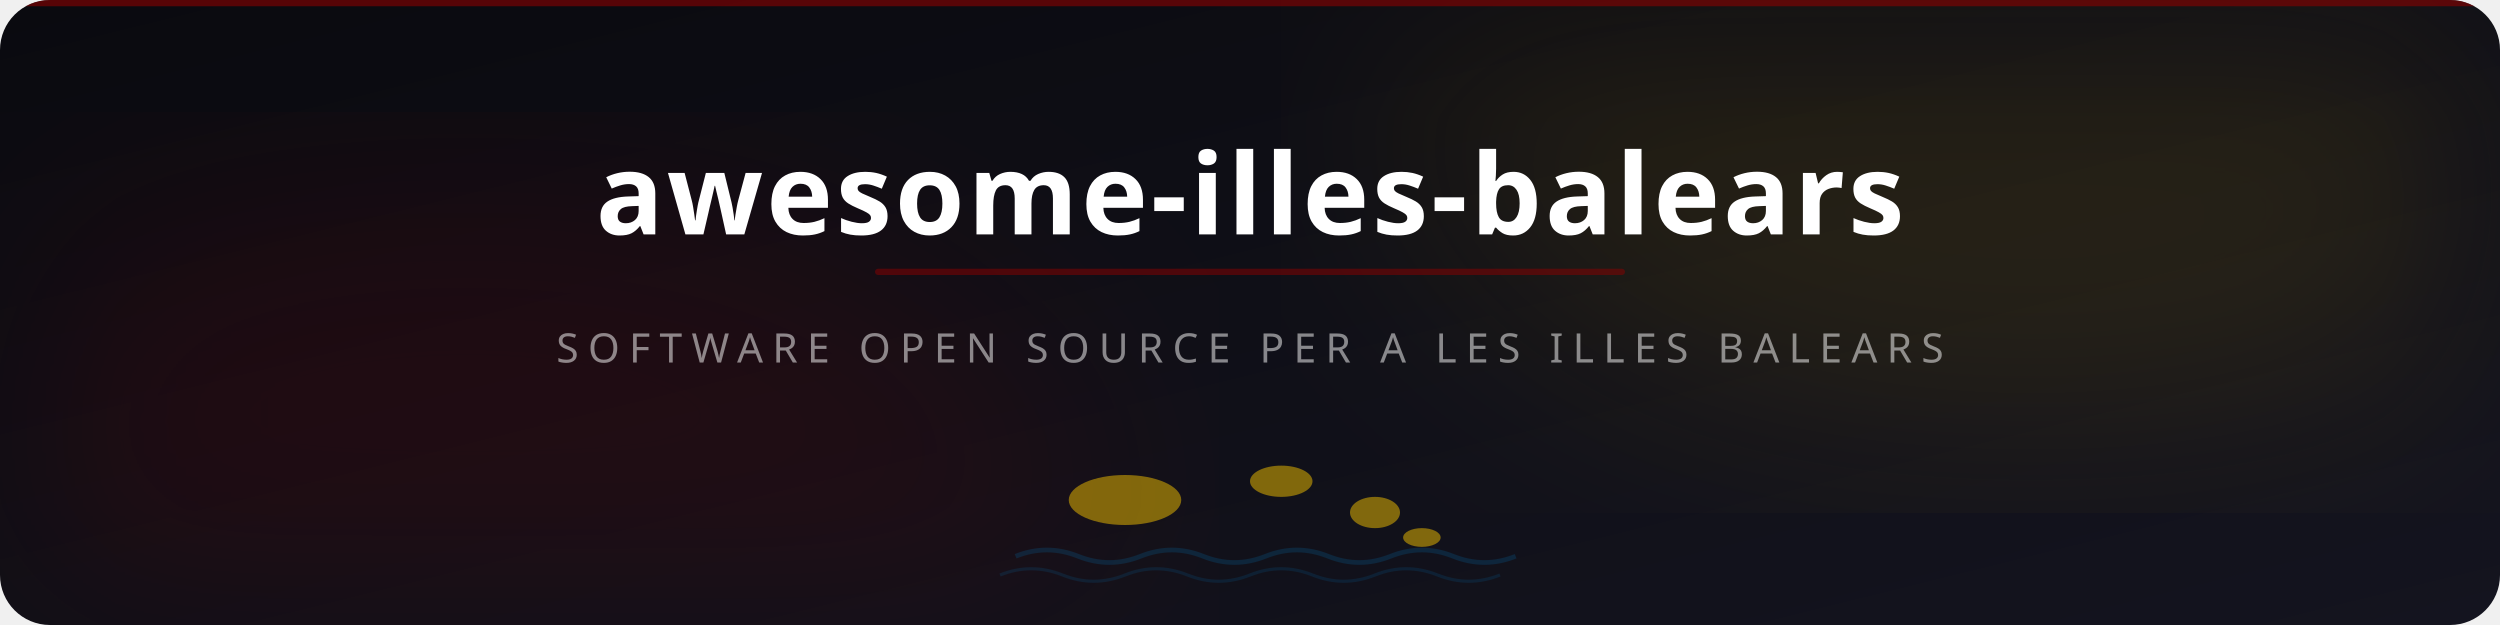
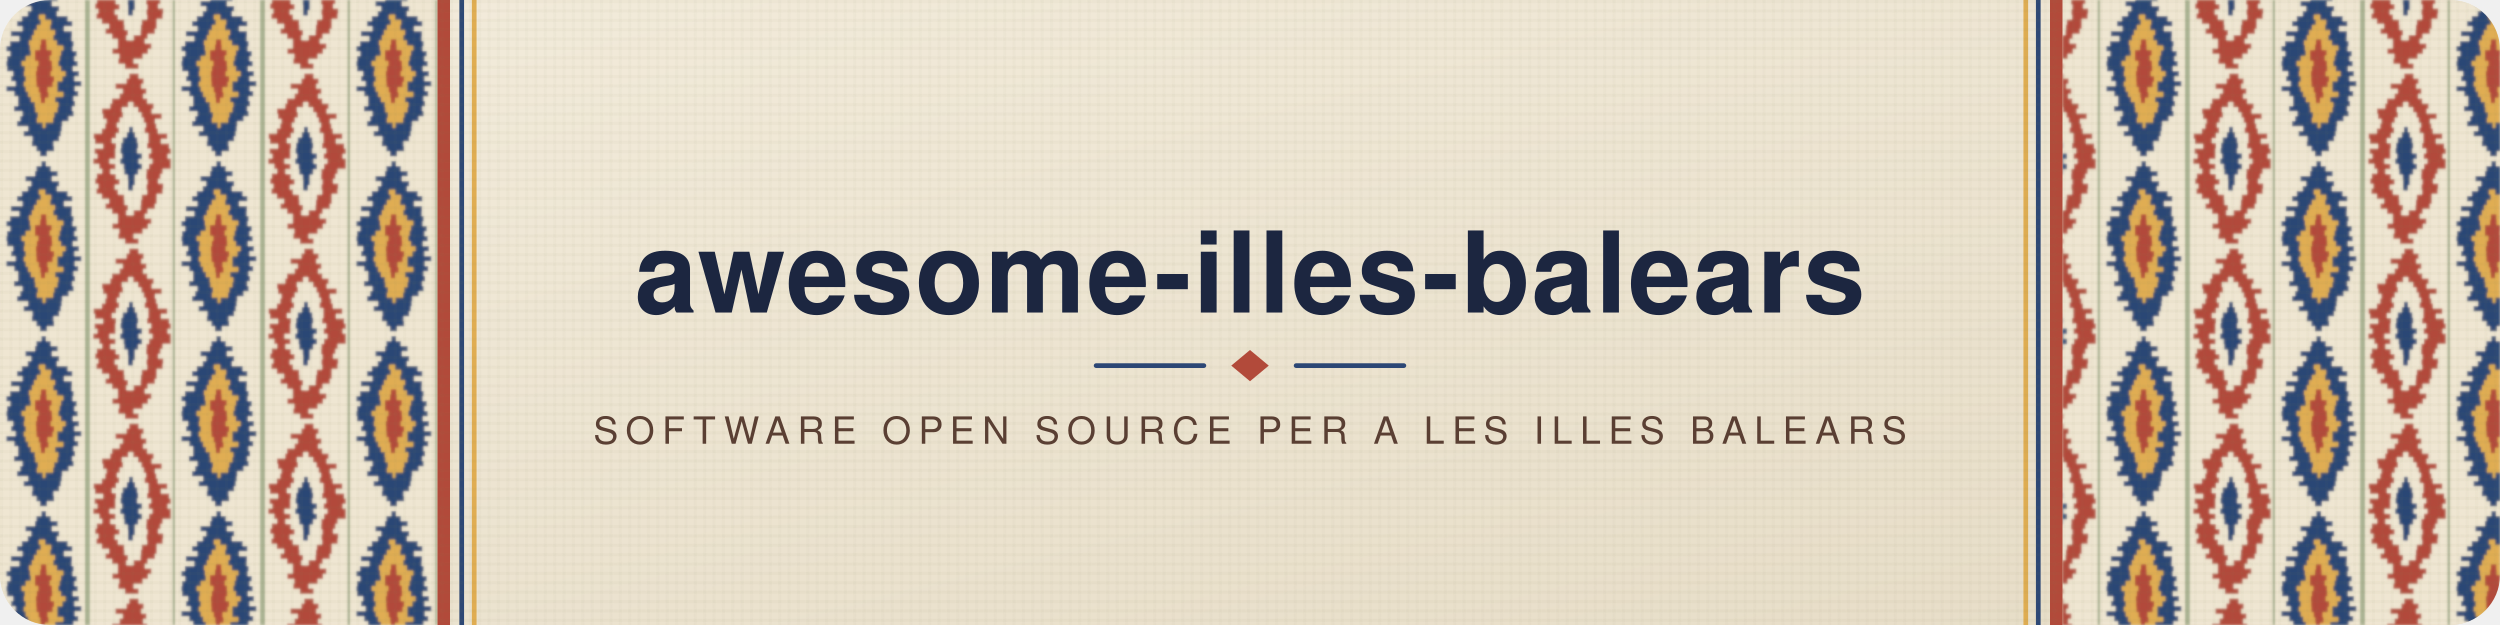
<svg xmlns="http://www.w3.org/2000/svg" viewBox="0 0 800 200" width="800" height="200">
  <defs>
-     <clipPath id="r">
+     <clipPath id="clipR">
      <rect width="800" height="200" rx="16" />
    </clipPath>
-     <linearGradient id="bg" x1="0%" y1="0%" x2="100%" y2="100%">
-       <stop offset="0%" stop-color="#0a0a0f" />
-       <stop offset="100%" stop-color="#14141f" />
+     <linearGradient id="linen" x1="0%" y1="0%" x2="100%" y2="100%">
+       <stop offset="0%" stop-color="#f3ecdc" />
+       <stop offset="100%" stop-color="#e6dcc6" />
    </linearGradient>
-     <filter id="b1">
-       <feGaussianBlur stdDeviation="40" />
+     <pattern id="weave" width="3" height="3" patternUnits="userSpaceOnUse">
+       <rect width="3" height="1" fill="#8a7458" opacity="0.04" />
+       <rect width="1" height="3" fill="#8a7458" opacity="0.035" />
+     </pattern>
+     <pattern id="llengues" width="56" height="56" patternUnits="userSpaceOnUse" x="0" y="-6">
+       <rect width="56" height="56" fill="#efe6d2" />
+       <rect x="27.25" width="1.5" height="56" fill="#5d7a4c" opacity="0.5" />
+       <rect x="55.25" width="1.5" height="56" fill="#5d7a4c" opacity="0.5" />
+       <g>
+         <polygon fill="#2c4775" points="14.0,0.0 14.0,1.6 13.3,1.6 13.3,3.2 11.7,3.2 11.7,4.8 11.2,4.8 11.2,6.4 8.2,6.4 8.2,8.0 10.0,8.0 10.0,9.6 8.9,9.6 8.9,11.2 7.0,11.2 7.0,12.8 5.5,12.8 5.5,14.4 7.2,14.4 7.2,16.0 3.5,16.0 3.5,17.6 6.2,17.6 6.2,19.2 3.2,19.2 3.2,20.8 2.1,20.8 2.1,22.4 3.3,22.4 3.3,24.0 2.3,24.0 2.3,25.6 2.1,25.6 2.1,27.2 2.3,27.2 2.3,28.8 4.2,28.8 4.2,30.4 3.6,30.4 3.6,32.0 5.0,32.0 5.0,33.6 2.1,33.6 2.1,35.2 4.6,35.2 4.6,36.8 5.8,36.8 5.8,38.4 5.8,38.4 5.8,40.0 4.5,40.0 4.5,41.6 7.2,41.6 7.2,43.2 6.5,43.2 6.5,44.8 5.5,44.8 5.5,46.4 9.0,46.4 9.0,48.0 7.6,48.0 7.6,49.6 10.4,49.6 10.4,51.2 10.2,51.2 10.2,52.8 11.7,52.8 11.7,54.4 12.8,54.4 12.8,56.0 14.0,56.0 14.0,56.0 14.0,56.0 14.0,56.0 15.0,56.0 15.0,54.4 17.3,54.4 17.3,52.8 17.1,52.8 17.1,51.2 18.9,51.2 18.9,49.6 19.4,49.6 19.4,48.0 19.7,48.0 19.7,46.4 19.9,46.4 19.9,44.8 21.9,44.8 21.9,43.2 23.5,43.2 23.5,41.6 23.1,41.6 23.1,40.0 24.0,40.0 24.0,38.4 23.5,38.4 23.5,36.8 25.0,36.8 25.0,35.2 23.9,35.2 23.9,33.6 26.0,33.6 26.0,32.0 23.8,32.0 23.8,30.4 25.2,30.4 25.2,28.8 23.3,28.8 23.3,27.2 24.8,27.2 24.8,25.6 23.8,25.6 23.8,24.0 24.5,24.0 24.5,22.4 23.2,22.4 23.2,20.8 23.5,20.8 23.5,19.2 22.9,19.2 22.9,17.6 23.0,17.6 23.0,16.0 20.5,16.0 20.5,14.4 23.1,14.4 23.1,12.8 21.6,12.8 21.6,11.2 18.2,11.2 18.2,9.6 18.9,9.6 18.9,8.0 16.6,8.0 16.6,6.4 18.4,6.4 18.4,4.8 16.2,4.8 16.2,3.2 14.7,3.2 14.7,1.6 14.0,1.6 14.0,0.0" />
+         <polygon fill="#e0ad52" points="14.0,9.0 14.0,10.6 12.4,10.7 12.4,12.3 13.0,12.3 13.0,13.9 11.8,14.0 11.8,15.6 10.9,15.6 10.9,17.2 10.2,17.3 10.2,18.9 9.3,18.9 9.3,20.5 9.6,20.6 9.6,22.2 9.8,22.2 9.8,23.8 8.2,23.9 8.2,25.5 6.9,25.5 6.9,27.1 7.9,27.2 7.9,28.8 7.7,28.8 7.7,30.4 8.2,30.5 8.2,32.1 7.6,32.1 7.6,33.7 8.2,33.8 8.2,35.4 9.0,35.4 9.0,37.0 9.9,37.1 9.9,38.7 11.1,38.7 11.1,40.3 11.3,40.4 11.3,42.0 12.1,42.0 12.1,43.6 11.8,43.7 11.8,45.3 13.6,45.3 13.6,46.9 14.0,47.0 14.0,47.0 14.0,47.0 14.0,47.0 14.6,46.9 14.6,45.3 17.0,45.3 17.0,43.7 17.4,43.6 17.4,42.0 18.4,42.0 18.4,40.4 18.7,40.3 18.7,38.7 17.7,38.7 17.7,37.1 20.3,37.0 20.3,35.4 18.4,35.4 18.4,33.8 18.4,33.7 18.4,32.1 20.0,32.1 20.0,30.5 21.0,30.4 21.0,28.8 19.5,28.8 19.5,27.2 18.7,27.1 18.7,25.5 19.1,25.5 19.1,23.9 19.5,23.8 19.5,22.2 20.3,22.2 20.3,20.6 18.2,20.5 18.2,18.9 17.1,18.9 17.1,17.3 17.6,17.2 17.6,15.6 16.1,15.6 16.1,14.0 16.4,13.9 16.4,12.3 14.5,12.3 14.5,10.7 14.0,10.6 14.0,9.0" />
+         <polygon fill="#b24a3a" points="14.0,17.0 14.0,18.6 13.1,18.7 13.1,20.3 12.8,20.4 12.8,22.0 11.2,22.1 11.2,23.7 11.2,23.8 11.2,25.4 12.3,25.5 12.3,27.1 11.8,27.2 11.8,28.8 11.5,28.8 11.5,30.4 11.6,30.5 11.6,32.1 11.7,32.2 11.7,33.8 12.4,33.9 12.4,35.5 12.9,35.6 12.9,37.2 13.1,37.3 13.1,38.9 14.0,39.0 14.0,39.0 14.0,39.0 14.0,39.0 14.4,38.9 14.4,37.3 15.5,37.2 15.5,35.6 15.2,35.5 15.2,33.9 16.8,33.8 16.8,32.2 17.3,32.1 17.3,30.5 16.2,30.4 16.2,28.8 16.7,28.8 16.7,27.2 16.6,27.1 16.6,25.5 15.9,25.4 15.9,23.8 16.5,23.7 16.5,22.1 14.9,22.0 14.9,20.4 14.8,20.3 14.8,18.7 14.0,18.6 14.0,17.0" />
+         <polygon fill="#b24a3a" points="42.0,-28.0 42.0,-26.4 41.4,-26.4 41.4,-24.8 40.5,-24.8 40.5,-23.2 37.0,-23.2 37.0,-21.6 39.3,-21.6 39.3,-20.0 38.3,-20.0 38.3,-18.4 35.9,-18.4 35.9,-16.8 35.3,-16.8 35.3,-15.2 32.7,-15.2 32.7,-13.6 33.0,-13.6 33.0,-12.0 34.1,-12.0 34.1,-10.4 33.7,-10.4 33.7,-8.8 32.6,-8.8 32.6,-7.2 30.0,-7.2 30.0,-5.6 30.4,-5.6 30.4,-4.0 33.0,-4.0 33.0,-2.4 30.3,-2.4 30.3,-0.8 31.2,-0.8 31.2,0.8 29.9,0.8 29.9,2.4 31.8,2.4 31.8,4.0 32.7,4.0 32.7,5.6 31.0,5.6 31.0,7.2 30.5,7.2 30.5,8.8 31.5,8.8 31.5,10.4 30.9,10.4 30.9,12.0 32.6,12.0 32.6,13.6 34.9,13.6 34.9,15.2 33.8,15.2 33.8,16.8 35.9,16.8 35.9,18.4 37.7,18.4 37.7,20.0 37.7,20.0 37.7,21.6 36.0,21.6 36.0,23.2 38.2,23.2 38.2,24.8 37.9,24.8 37.9,26.4 40.0,26.4 40.0,28.0 42.0,28.0 42.0,28.0 42.0,28.0 42.0,28.0 44.3,28.0 44.3,26.4 42.7,26.4 42.7,24.8 45.6,24.8 45.6,23.2 47.3,23.2 47.3,21.6 48.4,21.6 48.4,20.0 46.3,20.0 46.3,18.4 47.2,18.4 47.2,16.8 49.5,16.8 49.5,15.2 50.1,15.2 50.1,13.6 50.1,13.6 50.1,12.0 52.0,12.0 52.0,10.4 52.2,10.4 52.2,8.8 50.6,8.8 50.6,7.2 51.3,7.2 51.3,5.6 52.0,5.6 52.0,4.0 54.6,4.0 54.6,2.4 54.6,2.4 54.6,0.8 53.6,0.8 53.6,-0.8 54.6,-0.8 54.6,-2.4 54.1,-2.4 54.1,-4.0 51.5,-4.0 51.5,-5.6 53.5,-5.6 53.5,-7.2 50.5,-7.2 50.5,-8.8 50.0,-8.8 50.0,-10.4 49.6,-10.4 49.6,-12.0 51.7,-12.0 51.7,-13.6 48.5,-13.6 48.5,-15.2 49.1,-15.2 49.1,-16.8 47.1,-16.8 47.1,-18.4 45.8,-18.4 45.8,-20.0 46.8,-20.0 46.8,-21.6 45.2,-21.6 45.2,-23.2 45.9,-23.2 45.9,-24.8 44.3,-24.8 44.3,-26.4 42.0,-26.4 42.0,-28.0" />
+         <polygon fill="#efe6d2" points="42.0,-19.0 42.0,-17.4 41.0,-17.3 41.0,-15.7 39.0,-15.7 39.0,-14.1 39.3,-14.0 39.3,-12.4 38.3,-12.4 38.3,-10.8 37.4,-10.7 37.4,-9.1 38.1,-9.1 38.1,-7.5 37.1,-7.4 37.1,-5.8 35.8,-5.8 35.8,-4.2 37.1,-4.1 37.1,-2.5 36.9,-2.5 36.9,-0.9 36.9,-0.8 36.9,0.8 35.0,0.8 35.0,2.4 36.9,2.5 36.9,4.1 35.3,4.1 35.3,5.7 37.0,5.8 37.0,7.4 38.2,7.4 38.2,9.0 36.7,9.1 36.7,10.7 37.7,10.7 37.7,12.3 39.7,12.4 39.7,14.0 39.8,14.0 39.8,15.6 40.9,15.7 40.9,17.3 40.4,17.3 40.4,18.9 42.0,19.0 42.0,19.0 42.0,19.0 42.0,19.0 42.8,18.9 42.8,17.3 45.0,17.3 45.0,15.7 45.1,15.6 45.1,14.0 45.4,14.0 45.4,12.4 47.1,12.3 47.1,10.7 46.9,10.7 46.9,9.1 47.2,9.0 47.2,7.4 46.8,7.4 46.8,5.8 46.9,5.7 46.9,4.1 47.7,4.1 47.7,2.5 48.8,2.4 48.8,0.8 47.6,0.8 47.6,-0.8 48.4,-0.9 48.4,-2.5 47.1,-2.5 47.1,-4.1 47.5,-4.2 47.5,-5.8 47.5,-5.8 47.5,-7.4 46.3,-7.5 46.3,-9.1 46.7,-9.1 46.7,-10.7 46.0,-10.8 46.0,-12.4 45.3,-12.4 45.3,-14.0 44.2,-14.1 44.2,-15.7 42.7,-15.7 42.7,-17.3 42.0,-17.4 42.0,-19.0" />
+         <polygon fill="#2c4775" points="42.0,-11.0 42.0,-9.4 41.3,-9.3 41.3,-7.7 40.6,-7.6 40.6,-6.0 39.3,-5.9 39.3,-4.3 38.8,-4.2 38.8,-2.6 38.6,-2.5 38.6,-0.9 39.1,-0.8 39.1,0.8 38.5,0.8 38.5,2.4 39.6,2.5 39.6,4.1 39.8,4.2 39.8,5.8 40.9,5.9 40.9,7.5 41.0,7.6 41.0,9.2 41.0,9.3 41.0,10.9 42.0,11.0 42.0,11.0 42.0,11.0 42.0,11.0 42.5,10.9 42.5,9.3 43.1,9.2 43.1,7.6 43.1,7.5 43.1,5.9 44.2,5.8 44.2,4.2 45.4,4.1 45.4,2.5 44.3,2.4 44.3,0.8 45.4,0.8 45.4,-0.8 43.9,-0.9 43.9,-2.5 44.2,-2.6 44.2,-4.2 43.9,-4.3 43.9,-5.9 43.2,-6.0 43.2,-7.6 42.5,-7.7 42.5,-9.3 42.0,-9.4 42.0,-11.0" />
+         <polygon fill="#b24a3a" points="42.0,28.0 42.0,29.6 41.4,29.6 41.4,31.2 40.5,31.2 40.5,32.8 37.0,32.8 37.0,34.4 39.3,34.4 39.3,36.0 38.3,36.0 38.3,37.6 35.9,37.6 35.9,39.2 35.3,39.2 35.3,40.8 32.7,40.8 32.7,42.4 33.0,42.4 33.0,44.0 34.1,44.0 34.1,45.6 33.7,45.6 33.7,47.2 32.6,47.2 32.6,48.8 30.0,48.8 30.0,50.4 30.4,50.4 30.4,52.0 33.0,52.0 33.0,53.6 30.3,53.6 30.3,55.2 31.2,55.2 31.2,56.8 29.9,56.8 29.9,58.4 31.8,58.4 31.8,60.0 32.7,60.0 32.7,61.6 31.0,61.6 31.0,63.2 30.5,63.2 30.5,64.8 31.5,64.8 31.5,66.4 30.9,66.4 30.9,68.0 32.6,68.0 32.6,69.6 34.9,69.6 34.9,71.2 33.8,71.2 33.8,72.8 35.9,72.8 35.9,74.4 37.7,74.4 37.7,76.0 37.7,76.0 37.7,77.6 36.0,77.6 36.0,79.2 38.2,79.2 38.2,80.8 37.9,80.8 37.9,82.4 40.0,82.4 40.0,84.0 42.0,84.0 42.0,84.0 42.0,84.0 42.0,84.0 44.3,84.0 44.3,82.4 42.7,82.4 42.7,80.8 45.6,80.8 45.6,79.2 47.3,79.2 47.3,77.6 48.4,77.6 48.4,76.0 46.3,76.0 46.3,74.4 47.2,74.4 47.2,72.8 49.5,72.8 49.5,71.2 50.1,71.2 50.1,69.6 50.1,69.6 50.1,68.0 52.0,68.0 52.0,66.4 52.2,66.4 52.2,64.8 50.6,64.8 50.6,63.2 51.3,63.2 51.3,61.6 52.0,61.6 52.0,60.0 54.6,60.0 54.6,58.4 54.6,58.4 54.6,56.8 53.6,56.8 53.6,55.2 54.6,55.2 54.6,53.6 54.1,53.6 54.1,52.0 51.5,52.0 51.5,50.4 53.5,50.4 53.5,48.8 50.5,48.8 50.5,47.2 50.0,47.2 50.0,45.6 49.6,45.6 49.6,44.0 51.7,44.0 51.7,42.4 48.5,42.4 48.5,40.8 49.1,40.8 49.1,39.2 47.1,39.2 47.1,37.6 45.8,37.6 45.8,36.0 46.8,36.0 46.8,34.4 45.2,34.4 45.2,32.8 45.9,32.8 45.9,31.2 44.3,31.2 44.3,29.6 42.0,29.6 42.0,28.0" />
+         <polygon fill="#efe6d2" points="42.0,37.0 42.0,38.6 41.0,38.7 41.0,40.3 39.0,40.3 39.0,41.9 39.3,42.0 39.3,43.6 38.3,43.6 38.3,45.2 37.4,45.3 37.4,46.9 38.1,46.9 38.1,48.5 37.1,48.6 37.1,50.2 35.8,50.2 35.8,51.8 37.1,51.9 37.1,53.5 36.9,53.5 36.9,55.1 36.9,55.2 36.9,56.8 35.0,56.8 35.0,58.4 36.9,58.5 36.9,60.1 35.3,60.1 35.3,61.7 37.0,61.8 37.0,63.4 38.2,63.4 38.2,65.0 36.7,65.1 36.7,66.7 37.7,66.7 37.7,68.3 39.7,68.4 39.7,70.0 39.8,70.0 39.8,71.6 40.9,71.7 40.9,73.3 40.4,73.3 40.4,74.9 42.0,75.0 42.0,75.0 42.0,75.0 42.0,75.0 42.8,74.9 42.8,73.3 45.0,73.3 45.0,71.7 45.1,71.6 45.1,70.0 45.4,70.0 45.4,68.4 47.1,68.3 47.1,66.7 46.9,66.7 46.9,65.1 47.2,65.0 47.2,63.4 46.8,63.4 46.8,61.8 46.9,61.7 46.9,60.1 47.7,60.1 47.7,58.5 48.8,58.4 48.8,56.8 47.6,56.8 47.6,55.2 48.4,55.1 48.4,53.5 47.1,53.5 47.1,51.9 47.5,51.8 47.5,50.2 47.5,50.2 47.5,48.6 46.3,48.5 46.3,46.9 46.7,46.9 46.7,45.3 46.0,45.2 46.0,43.6 45.3,43.6 45.3,42.0 44.2,41.9 44.2,40.3 42.7,40.3 42.7,38.7 42.0,38.6 42.0,37.0" />
+         <polygon fill="#2c4775" points="42.0,45.0 42.0,46.6 41.3,46.7 41.3,48.3 40.6,48.4 40.6,50.0 39.3,50.1 39.3,51.7 38.8,51.8 38.8,53.4 38.6,53.5 38.6,55.1 39.1,55.2 39.1,56.8 38.5,56.8 38.5,58.4 39.6,58.5 39.6,60.1 39.8,60.2 39.8,61.8 40.9,61.9 40.9,63.5 41.0,63.6 41.0,65.2 41.0,65.3 41.0,66.9 42.0,67.0 42.0,67.0 42.0,67.0 42.0,67.0 42.5,66.9 42.5,65.3 43.1,65.2 43.1,63.6 43.1,63.5 43.1,61.9 44.2,61.8 44.2,60.2 45.4,60.1 45.4,58.5 44.3,58.4 44.3,56.8 45.4,56.8 45.4,55.2 43.9,55.1 43.9,53.5 44.2,53.4 44.2,51.8 43.9,51.7 43.9,50.1 43.2,50.0 43.2,48.4 42.5,48.3 42.5,46.7 42.0,46.6 42.0,45.0" />
+       </g>
+     </pattern>
+     <filter id="ikatBleed" x="-2%" y="-2%" width="104%" height="104%">
+       <feGaussianBlur stdDeviation="0.5" />
    </filter>
  </defs>
-   <g clip-path="url(#r)">
-     <rect width="800" height="200" fill="url(#bg)" />
-     <ellipse cx="150" cy="180" rx="200" ry="120" fill="#8B0000" opacity="0.15" filter="url(#b1)" />
-     <ellipse cx="650" cy="20" rx="200" ry="120" fill="#F1BF00" opacity="0.1" filter="url(#b1)" />
-     <rect width="800" height="2" fill="#8B0000" opacity="0.6" />
-     <text x="400" y="75" text-anchor="middle" font-family="system-ui,sans-serif" font-size="36" fill="#fff" font-weight="700" letter-spacing="1">awesome-illes-balears</text>
-     <rect x="280" y="86" width="240" height="2" rx="1" fill="#8B0000" opacity="0.5" />
-     <text x="400" y="116" text-anchor="middle" font-family="system-ui,sans-serif" font-size="13" fill="rgba(255,255,255,0.5)" font-weight="300" letter-spacing="3">SOFTWARE OPEN SOURCE PER A LES ILLES BALEARS</text>
-     <g opacity="0.5" transform="translate(400,160)">
-       <ellipse cx="-40" cy="0" rx="18" ry="8" fill="#F1BF00" />
-       <ellipse cx="10" cy="-6" rx="10" ry="5" fill="#F1BF00" />
-       <ellipse cx="40" cy="4" rx="8" ry="5" fill="#F1BF00" />
-       <ellipse cx="55" cy="12" rx="6" ry="3" fill="#F1BF00" />
-       <path d="M-75,18 Q-65,14 -55,18 Q-45,22 -35,18 Q-25,14 -15,18 Q-5,22 5,18 Q15,14 25,18 Q35,22 45,18 Q55,14 65,18 Q75,22 85,18" fill="none" stroke="#0077BE" stroke-width="1.5" opacity="0.4" />
-       <path d="M-80,24 Q-70,20 -60,24 Q-50,28 -40,24 Q-30,20 -20,24 Q-10,28 0,24 Q10,20 20,24 Q30,28 40,24 Q50,20 60,24 Q70,28 80,24" fill="none" stroke="#0077BE" stroke-width="1" opacity="0.3" />
+   <g clip-path="url(#clipR)">
+     <rect width="800" height="200" fill="url(#linen)" />
+     <rect x="0" y="0" width="140" height="200" fill="url(#llengues)" filter="url(#ikatBleed)" />
+     <rect x="660" y="0" width="140" height="200" fill="url(#llengues)" filter="url(#ikatBleed)" />
+     <g>
+       <rect x="140" y="0" width="4" height="200" fill="#b24a3a" />
+       <rect x="147" y="0" width="1.5" height="200" fill="#2c4775" />
+       <rect x="151" y="0" width="1.5" height="200" fill="#e0ad52" />
+       <rect x="656" y="0" width="4" height="200" fill="#b24a3a" />
+       <rect x="651.5" y="0" width="1.5" height="200" fill="#2c4775" />
+       <rect x="647.5" y="0" width="1.5" height="200" fill="#e0ad52" />
    </g>
+     <rect width="800" height="200" fill="url(#weave)" />
+     <text x="400" y="100" text-anchor="middle" font-family="system-ui, -apple-system, 'Segoe UI', Helvetica, Arial, sans-serif" font-size="36" fill="#1c2640" font-weight="700" letter-spacing="0.5">awesome-illes-balears</text>
+     <g fill="#2c4775">
+       <polygon points="400,112 406,117 400,122 394,117" fill="#b24a3a" />
+       <rect x="350" y="116.25" width="36" height="1.5" rx="0.75" />
+       <rect x="414" y="116.25" width="36" height="1.5" rx="0.75" />
+     </g>
+     <text x="400" y="142" text-anchor="middle" font-family="system-ui, -apple-system, 'Segoe UI', Helvetica, Arial, sans-serif" font-size="12" fill="#5a3f33" font-weight="500" letter-spacing="2.4">SOFTWARE OPEN SOURCE PER A LES ILLES BALEARS</text>
  </g>
</svg>
